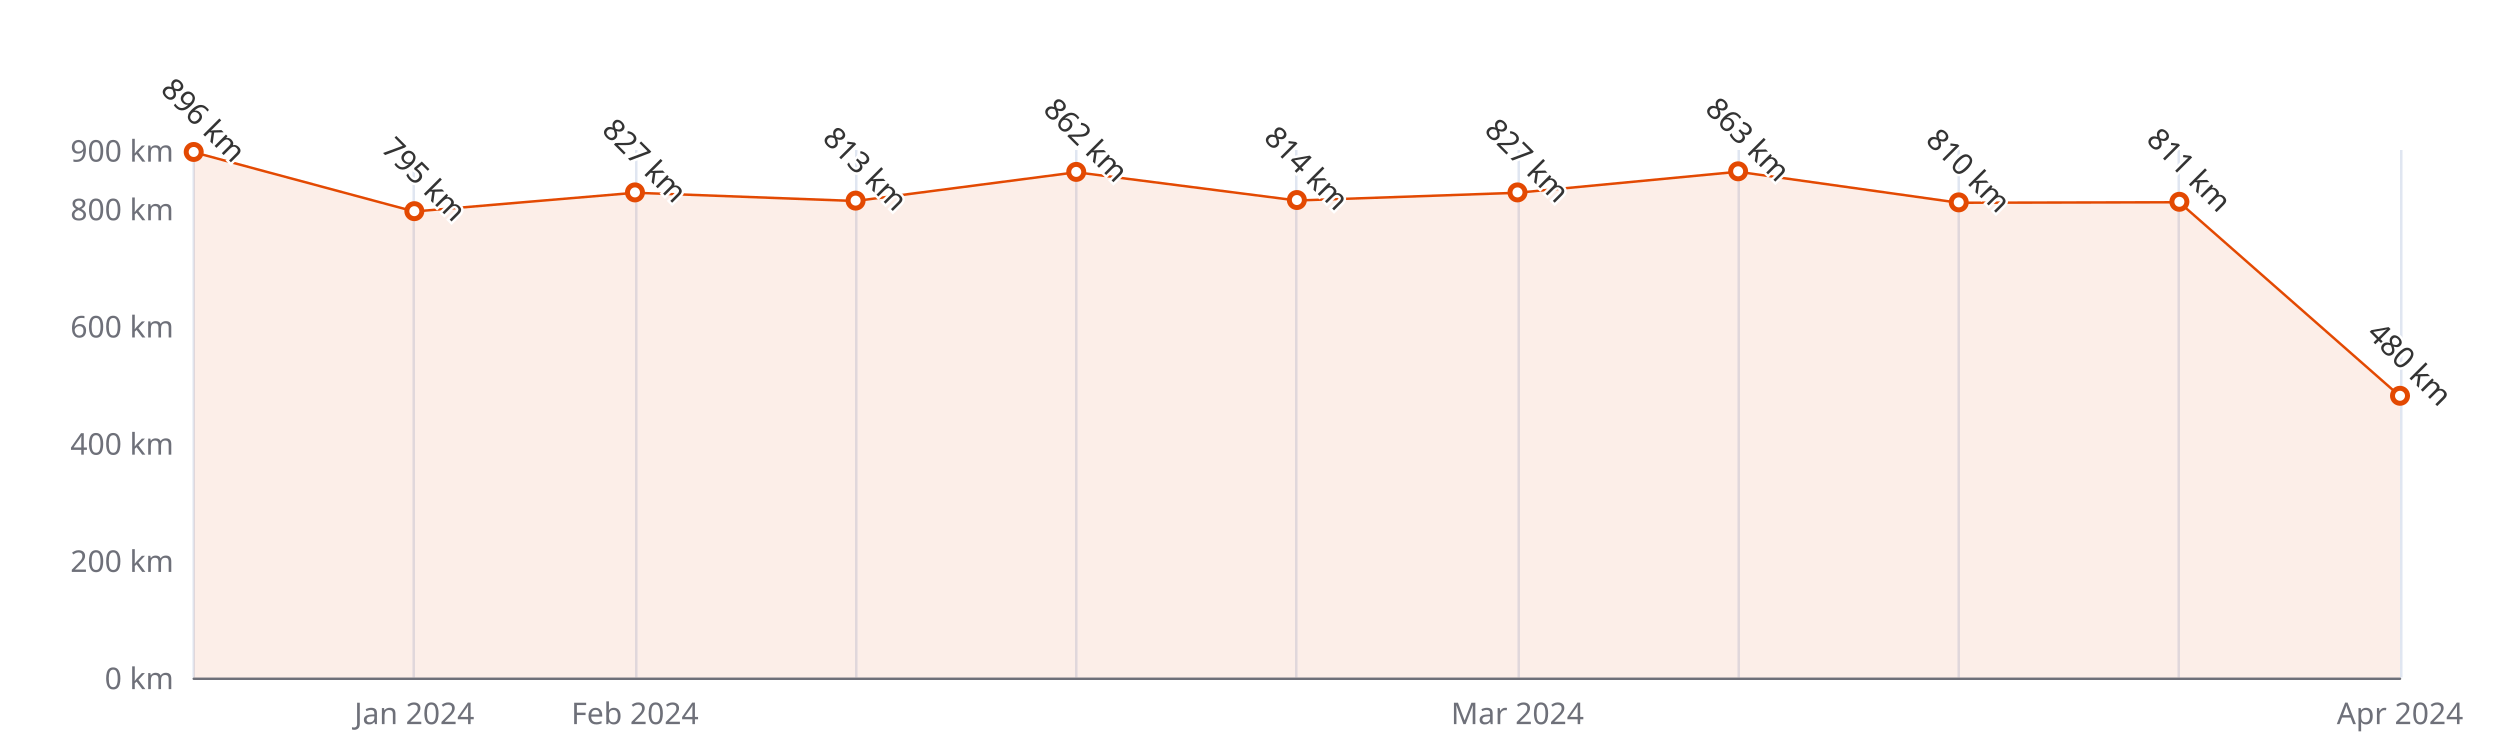
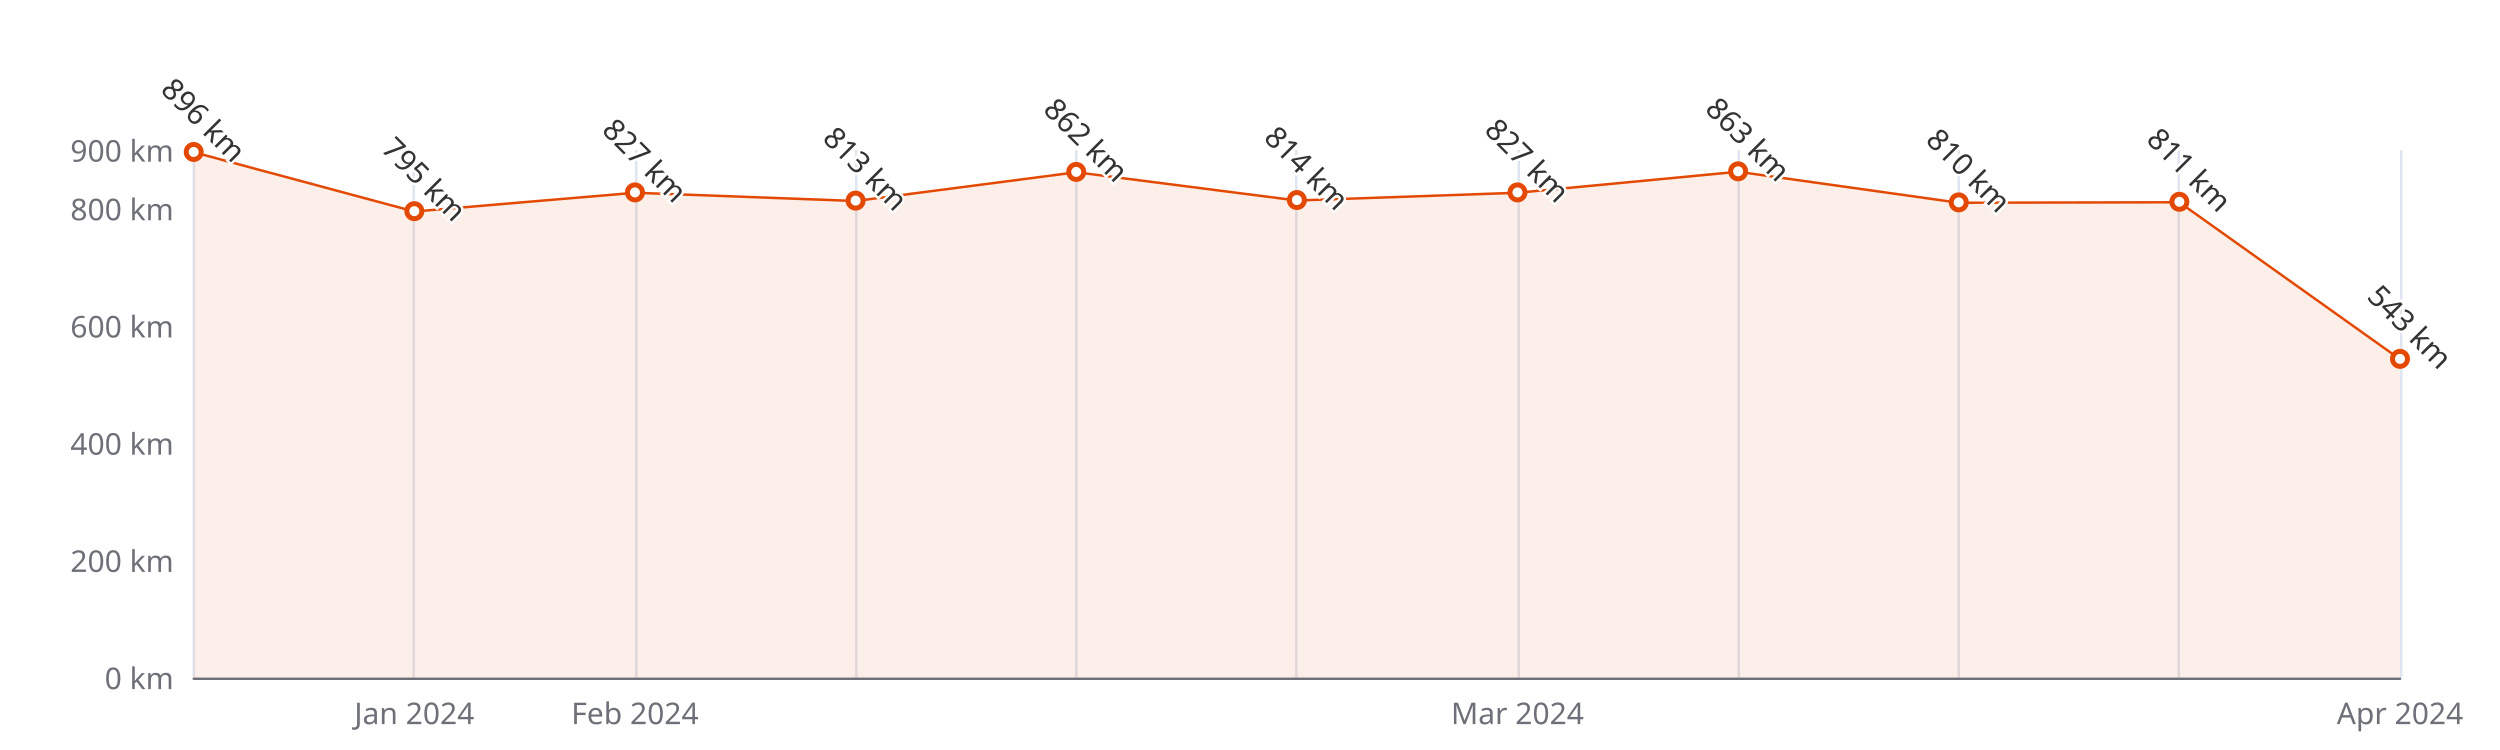
<svg xmlns="http://www.w3.org/2000/svg" width="1000" height="300" version="1.1" baseProfile="full" viewBox="0 0 1000 300">
  <rect width="1000" height="300" x="0" y="0" id="0" fill="#ffffff" />
  <path d="M77.5 60L77.5 271" fill="none" stroke="#E0E6F1" />
  <path d="M165.5 60L165.5 271" fill="none" stroke="#E0E6F1" />
  <path d="M254.5 60L254.5 271" fill="none" stroke="#E0E6F1" />
  <path d="M342.5 60L342.5 271" fill="none" stroke="#E0E6F1" />
  <path d="M430.5 60L430.5 271" fill="none" stroke="#E0E6F1" />
  <path d="M518.5 60L518.5 271" fill="none" stroke="#E0E6F1" />
  <path d="M607.5 60L607.5 271" fill="none" stroke="#E0E6F1" />
  <path d="M695.5 60L695.5 271" fill="none" stroke="#E0E6F1" />
  <path d="M783.5 60L783.5 271" fill="none" stroke="#E0E6F1" />
  <path d="M871.5 60L871.5 271" fill="none" stroke="#E0E6F1" />
  <path d="M960.5 60L960.5 271" fill="none" stroke="#E0E6F1" />
  <path d="M77.5 271.5L960 271.5" fill="none" stroke="#6E7079" stroke-linecap="round" />
  <text dominant-baseline="central" text-anchor="end" style="font-size:12px;font-family:sans-serif;" xml:space="preserve" transform="translate(69.48 271)" fill="#6E7079">0 km</text>
  <text dominant-baseline="central" text-anchor="end" style="font-size:12px;font-family:sans-serif;" xml:space="preserve" transform="translate(69.48 224.1111)" fill="#6E7079">200 km</text>
  <text dominant-baseline="central" text-anchor="end" style="font-size:12px;font-family:sans-serif;" xml:space="preserve" transform="translate(69.48 177.2222)" fill="#6E7079">400 km</text>
  <text dominant-baseline="central" text-anchor="end" style="font-size:12px;font-family:sans-serif;" xml:space="preserve" transform="translate(69.48 130.3333)" fill="#6E7079">600 km</text>
  <text dominant-baseline="central" text-anchor="end" style="font-size:12px;font-family:sans-serif;" xml:space="preserve" transform="translate(69.48 83.4444)" fill="#6E7079">800 km</text>
  <text dominant-baseline="central" text-anchor="end" style="font-size:12px;font-family:sans-serif;" xml:space="preserve" transform="translate(69.48 60)" fill="#6E7079">900 km</text>
  <text dominant-baseline="central" text-anchor="middle" style="font-size:12px;font-family:sans-serif;" xml:space="preserve" y="6" transform="translate(165.732 279)" fill="#6E7079">Jan 2024</text>
  <text dominant-baseline="central" text-anchor="middle" style="font-size:12px;font-family:sans-serif;" xml:space="preserve" y="6" transform="translate(253.984 279)" fill="#6E7079">Feb 2024</text>
  <text dominant-baseline="central" text-anchor="middle" style="font-size:12px;font-family:sans-serif;" xml:space="preserve" y="6" transform="translate(606.992 279)" fill="#6E7079">Mar 2024</text>
  <text dominant-baseline="central" text-anchor="middle" style="font-size:12px;font-family:sans-serif;" xml:space="preserve" y="6" transform="translate(960 279)" fill="#6E7079">Apr 2024</text>
  <g clip-path="url(#zr5-c0)">
-     <path d="M77.5 60.9L165.7 84.6L254 77.1L342.2 80.4L430.5 68.9L518.7 80.2L607 77.1L695.2 68.7L783.5 81.1L871.7 80.9L960 158.5L960 271L871.7 271L783.5 271L695.2 271L607 271L518.7 271L430.5 271L342.2 271L254 271L165.7 271L77.5 271Z" fill="rgb(227,73,2)" fill-opacity="0.09" />
-     <path d="M77.5 60.9L165.7 84.6L254 77.1L342.2 80.4L430.5 68.9L518.7 80.2L607 77.1L695.2 68.7L783.5 81.1L871.7 80.9L960 158.5" fill="none" stroke="#E34902" stroke-linejoin="bevel" />
+     <path d="M77.5 60.9L165.7 84.6L254 77.1L342.2 80.4L430.5 68.9L518.7 80.2L607 77.1L695.2 68.7L783.5 81.1L871.7 80.9L960 143.7L960 271L871.7 271L783.5 271L695.2 271L607 271L518.7 271L430.5 271L342.2 271L254 271L165.7 271L77.5 271Z" fill="rgb(227,73,2)" fill-opacity="0.09" />
+     <path d="M77.5 60.9L165.7 84.6L254 77.1L342.2 80.4L430.5 68.9L518.7 80.2L607 77.1L695.2 68.7L783.5 81.1L871.7 80.9L960 143.7" fill="none" stroke="#E34902" stroke-linejoin="bevel" />
  </g>
  <path d="M1 0A1 1 0 1 1 1 -0.1A1 1 0 0 1 1 0" transform="matrix(3,0,0,3,77.48,60.9378)" fill="#fff" stroke="#E34902" stroke-width="0.667" />
  <path d="M1 0A1 1 0 1 1 1 -0.1A1 1 0 0 1 1 0" transform="matrix(3,0,0,3,165.732,84.6167)" fill="#fff" stroke="#E34902" stroke-width="0.667" />
  <path d="M1 0A1 1 0 1 1 1 -0.1A1 1 0 0 1 1 0" transform="matrix(3,0,0,3,253.984,77.1144)" fill="#fff" stroke="#E34902" stroke-width="0.667" />
  <path d="M1 0A1 1 0 1 1 1 -0.1A1 1 0 0 1 1 0" transform="matrix(3,0,0,3,342.236,80.3967)" fill="#fff" stroke="#E34902" stroke-width="0.667" />
  <path d="M1 0A1 1 0 1 1 1 -0.1A1 1 0 0 1 1 0" transform="matrix(3,0,0,3,430.488,68.9089)" fill="#fff" stroke="#E34902" stroke-width="0.667" />
  <path d="M1 0A1 1 0 1 1 1 -0.1A1 1 0 0 1 1 0" transform="matrix(3,0,0,3,518.74,80.1622)" fill="#fff" stroke="#E34902" stroke-width="0.667" />
  <path d="M1 0A1 1 0 1 1 1 -0.1A1 1 0 0 1 1 0" transform="matrix(3,0,0,3,606.992,77.1144)" fill="#fff" stroke="#E34902" stroke-width="0.667" />
  <path d="M1 0A1 1 0 1 1 1 -0.1A1 1 0 0 1 1 0" transform="matrix(3,0,0,3,695.244,68.6744)" fill="#fff" stroke="#E34902" stroke-width="0.667" />
  <path d="M1 0A1 1 0 1 1 1 -0.1A1 1 0 0 1 1 0" transform="matrix(3,0,0,3,783.496,81.1)" fill="#fff" stroke="#E34902" stroke-width="0.667" />
  <path d="M1 0A1 1 0 1 1 1 -0.1A1 1 0 0 1 1 0" transform="matrix(3,0,0,3,871.748,80.8656)" fill="#fff" stroke="#E34902" stroke-width="0.667" />
-   <path d="M1 0A1 1 0 1 1 1 -0.1A1 1 0 0 1 1 0" transform="matrix(3,0,0,3,960,158.4667)" fill="#fff" stroke="#E34902" stroke-width="0.667" />
+   <path d="M1 0A1 1 0 1 1 1 -0.1A1 1 0 0 1 1 0" transform="matrix(3,0,0,3,960,143.6967)" fill="#fff" stroke="#E34902" stroke-width="0.667" />
  <text dominant-baseline="central" text-anchor="middle" style="font-size:12px;font-family:sans-serif;" xml:space="preserve" y="-6" transform="matrix(0.707,0.707,-0.707,0.707,77.48,51.9378)" fill="#333" stroke="rgb(255,255,255)" stroke-width="2" paint-order="stroke" stroke-miterlimit="2">896 km</text>
  <text dominant-baseline="central" text-anchor="middle" style="font-size:12px;font-family:sans-serif;" xml:space="preserve" y="-6" transform="matrix(0.707,0.707,-0.707,0.707,165.732,75.6167)" fill="#333" stroke="rgb(255,255,255)" stroke-width="2" paint-order="stroke" stroke-miterlimit="2">795 km</text>
  <text dominant-baseline="central" text-anchor="middle" style="font-size:12px;font-family:sans-serif;" xml:space="preserve" y="-6" transform="matrix(0.707,0.707,-0.707,0.707,253.984,68.1144)" fill="#333" stroke="rgb(255,255,255)" stroke-width="2" paint-order="stroke" stroke-miterlimit="2">827 km</text>
  <text dominant-baseline="central" text-anchor="middle" style="font-size:12px;font-family:sans-serif;" xml:space="preserve" y="-6" transform="matrix(0.707,0.707,-0.707,0.707,342.236,71.3967)" fill="#333" stroke="rgb(255,255,255)" stroke-width="2" paint-order="stroke" stroke-miterlimit="2">813 km</text>
  <text dominant-baseline="central" text-anchor="middle" style="font-size:12px;font-family:sans-serif;" xml:space="preserve" y="-6" transform="matrix(0.707,0.707,-0.707,0.707,430.488,59.9089)" fill="#333" stroke="rgb(255,255,255)" stroke-width="2" paint-order="stroke" stroke-miterlimit="2">862 km</text>
  <text dominant-baseline="central" text-anchor="middle" style="font-size:12px;font-family:sans-serif;" xml:space="preserve" y="-6" transform="matrix(0.707,0.707,-0.707,0.707,518.74,71.1622)" fill="#333" stroke="rgb(255,255,255)" stroke-width="2" paint-order="stroke" stroke-miterlimit="2">814 km</text>
  <text dominant-baseline="central" text-anchor="middle" style="font-size:12px;font-family:sans-serif;" xml:space="preserve" y="-6" transform="matrix(0.707,0.707,-0.707,0.707,606.992,68.1144)" fill="#333" stroke="rgb(255,255,255)" stroke-width="2" paint-order="stroke" stroke-miterlimit="2">827 km</text>
  <text dominant-baseline="central" text-anchor="middle" style="font-size:12px;font-family:sans-serif;" xml:space="preserve" y="-6" transform="matrix(0.707,0.707,-0.707,0.707,695.244,59.6744)" fill="#333" stroke="rgb(255,255,255)" stroke-width="2" paint-order="stroke" stroke-miterlimit="2">863 km</text>
  <text dominant-baseline="central" text-anchor="middle" style="font-size:12px;font-family:sans-serif;" xml:space="preserve" y="-6" transform="matrix(0.707,0.707,-0.707,0.707,783.496,72.1)" fill="#333" stroke="rgb(255,255,255)" stroke-width="2" paint-order="stroke" stroke-miterlimit="2">810 km</text>
  <text dominant-baseline="central" text-anchor="middle" style="font-size:12px;font-family:sans-serif;" xml:space="preserve" y="-6" transform="matrix(0.707,0.707,-0.707,0.707,871.748,71.8656)" fill="#333" stroke="rgb(255,255,255)" stroke-width="2" paint-order="stroke" stroke-miterlimit="2">811 km</text>
-   <text dominant-baseline="central" text-anchor="middle" style="font-size:12px;font-family:sans-serif;" xml:space="preserve" y="-6" transform="matrix(0.707,0.707,-0.707,0.707,960,149.4667)" fill="#333" stroke="rgb(255,255,255)" stroke-width="2" paint-order="stroke" stroke-miterlimit="2">480 km</text>
+   <text dominant-baseline="central" text-anchor="middle" style="font-size:12px;font-family:sans-serif;" xml:space="preserve" y="-6" transform="matrix(0.707,0.707,-0.707,0.707,960,134.6967)" fill="#333" stroke="rgb(255,255,255)" stroke-width="2" paint-order="stroke" stroke-miterlimit="2">543 km</text>
  <defs>
    <clipPath id="zr5-c0">
      <path d="M76 59.5l884 0l0 212l-884 0Z" fill="#000" />
    </clipPath>
  </defs>
</svg>
